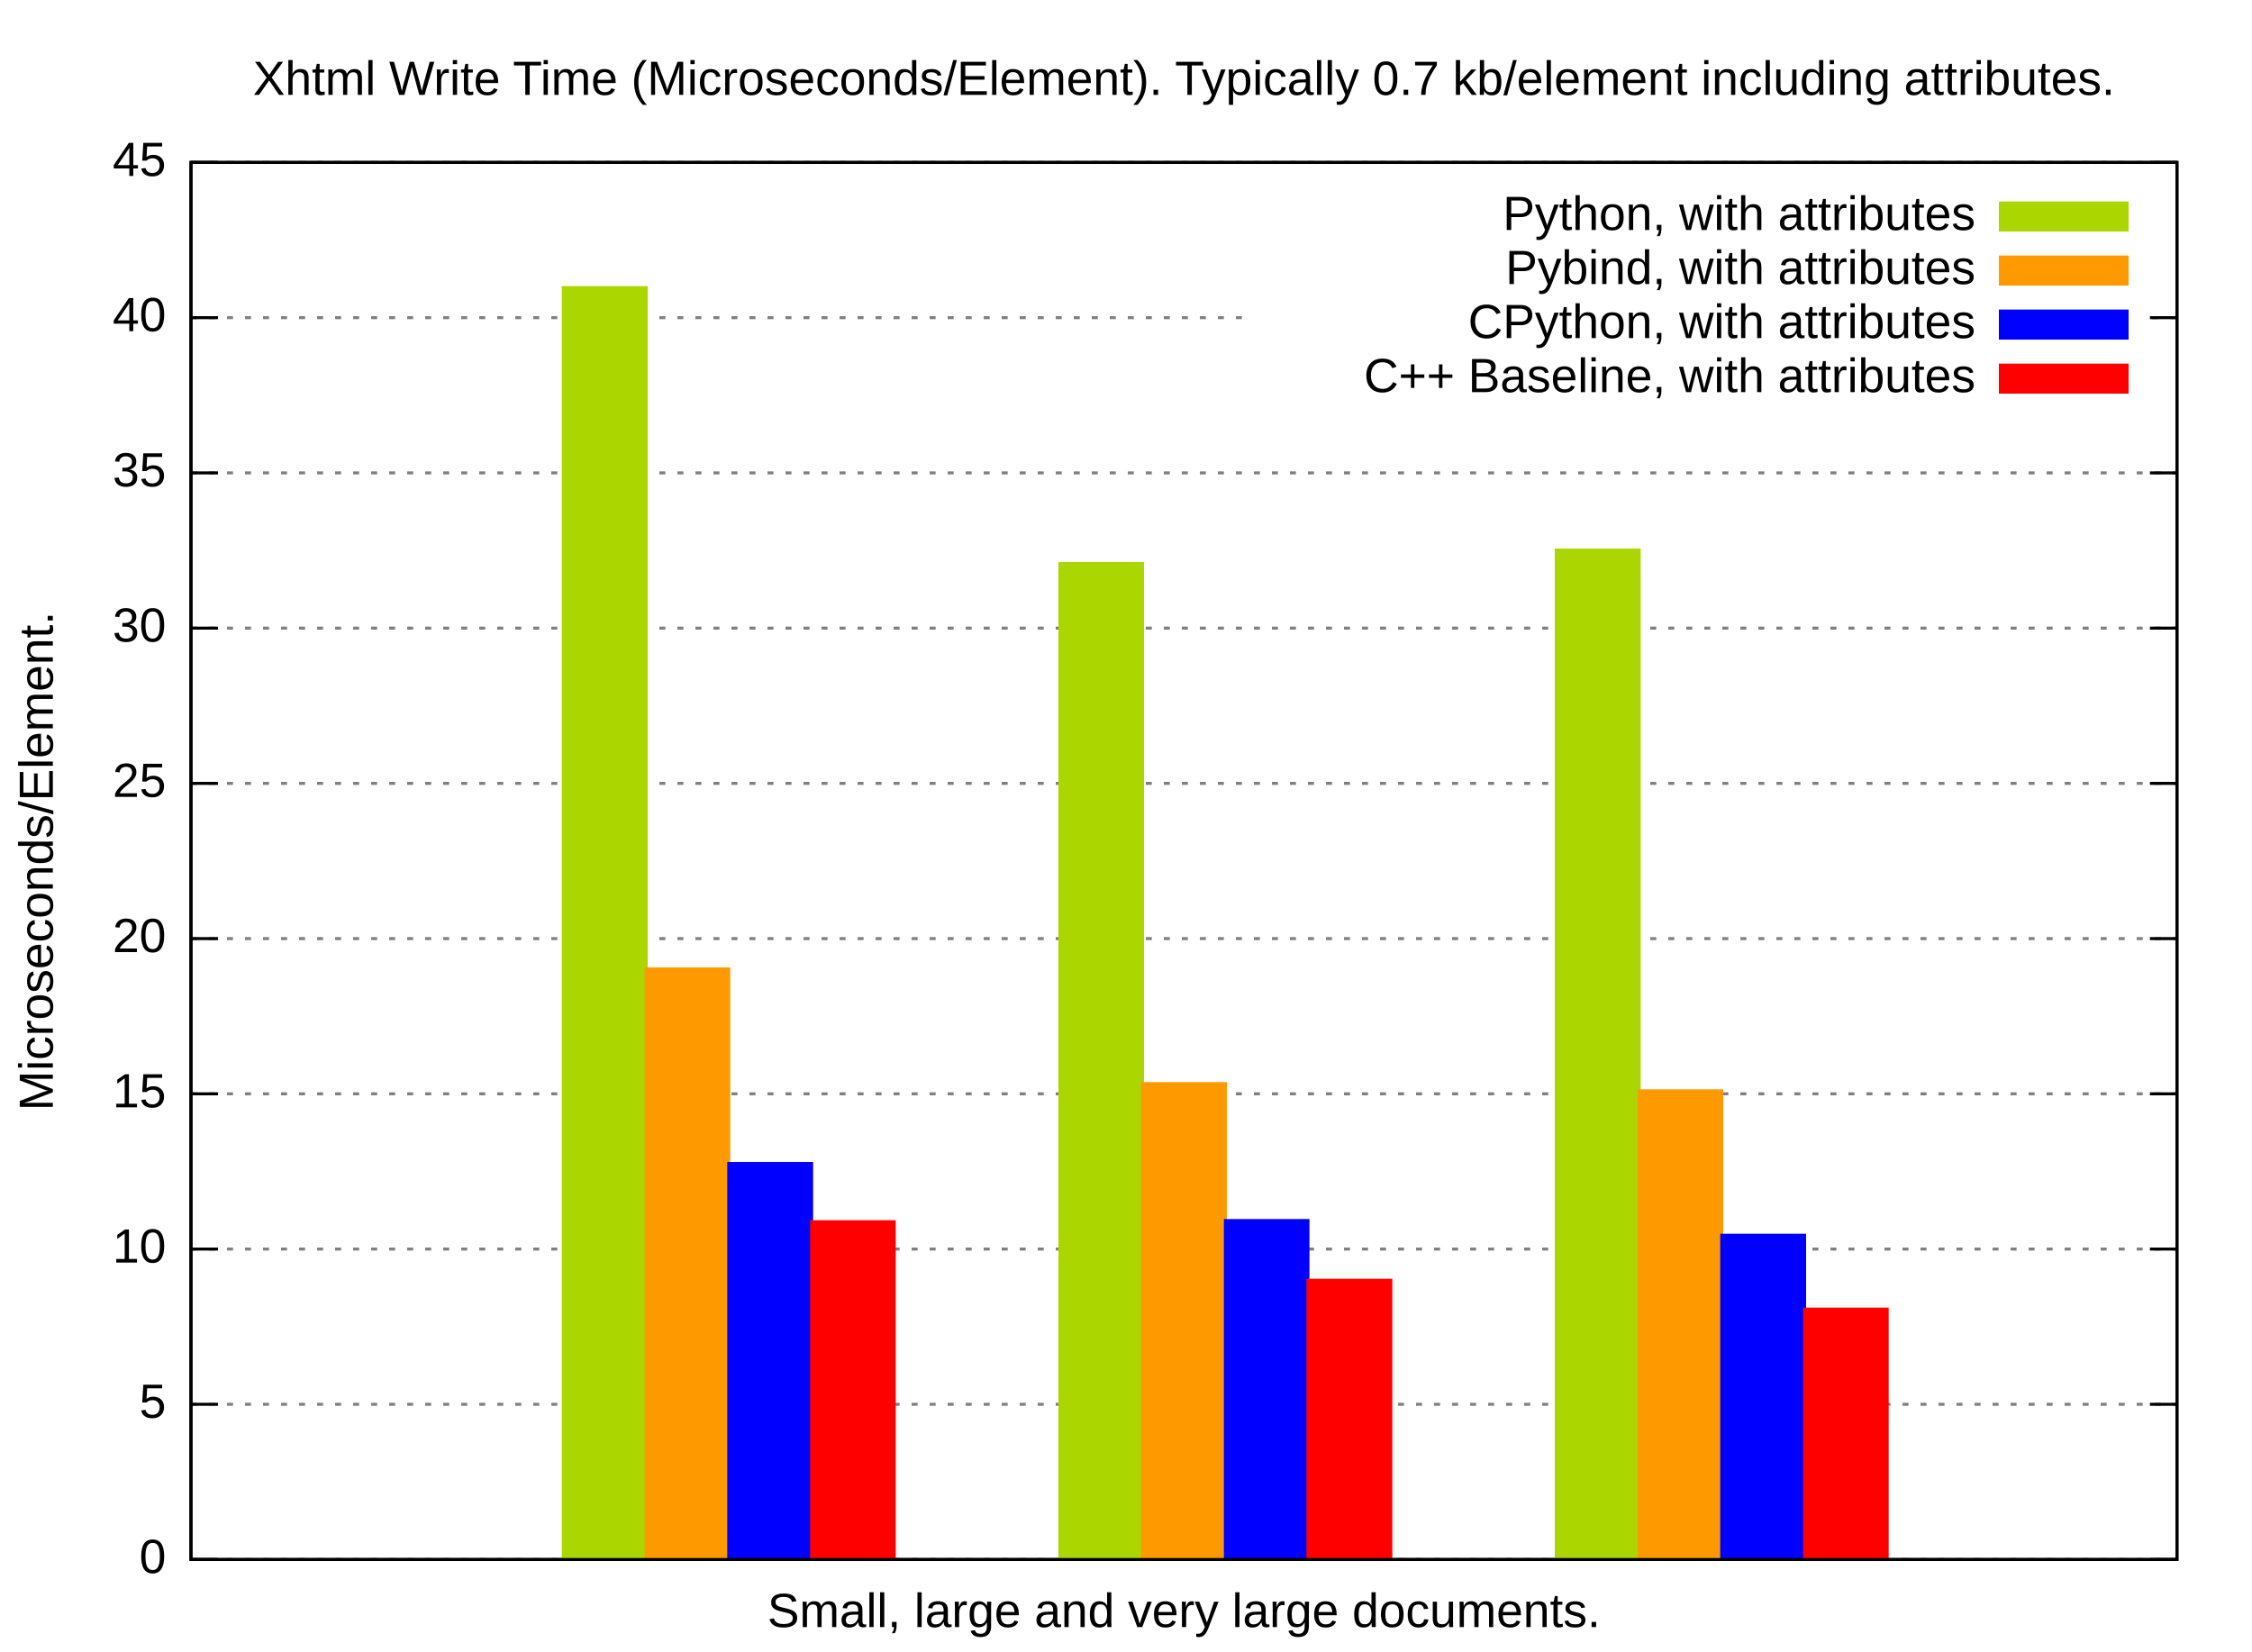
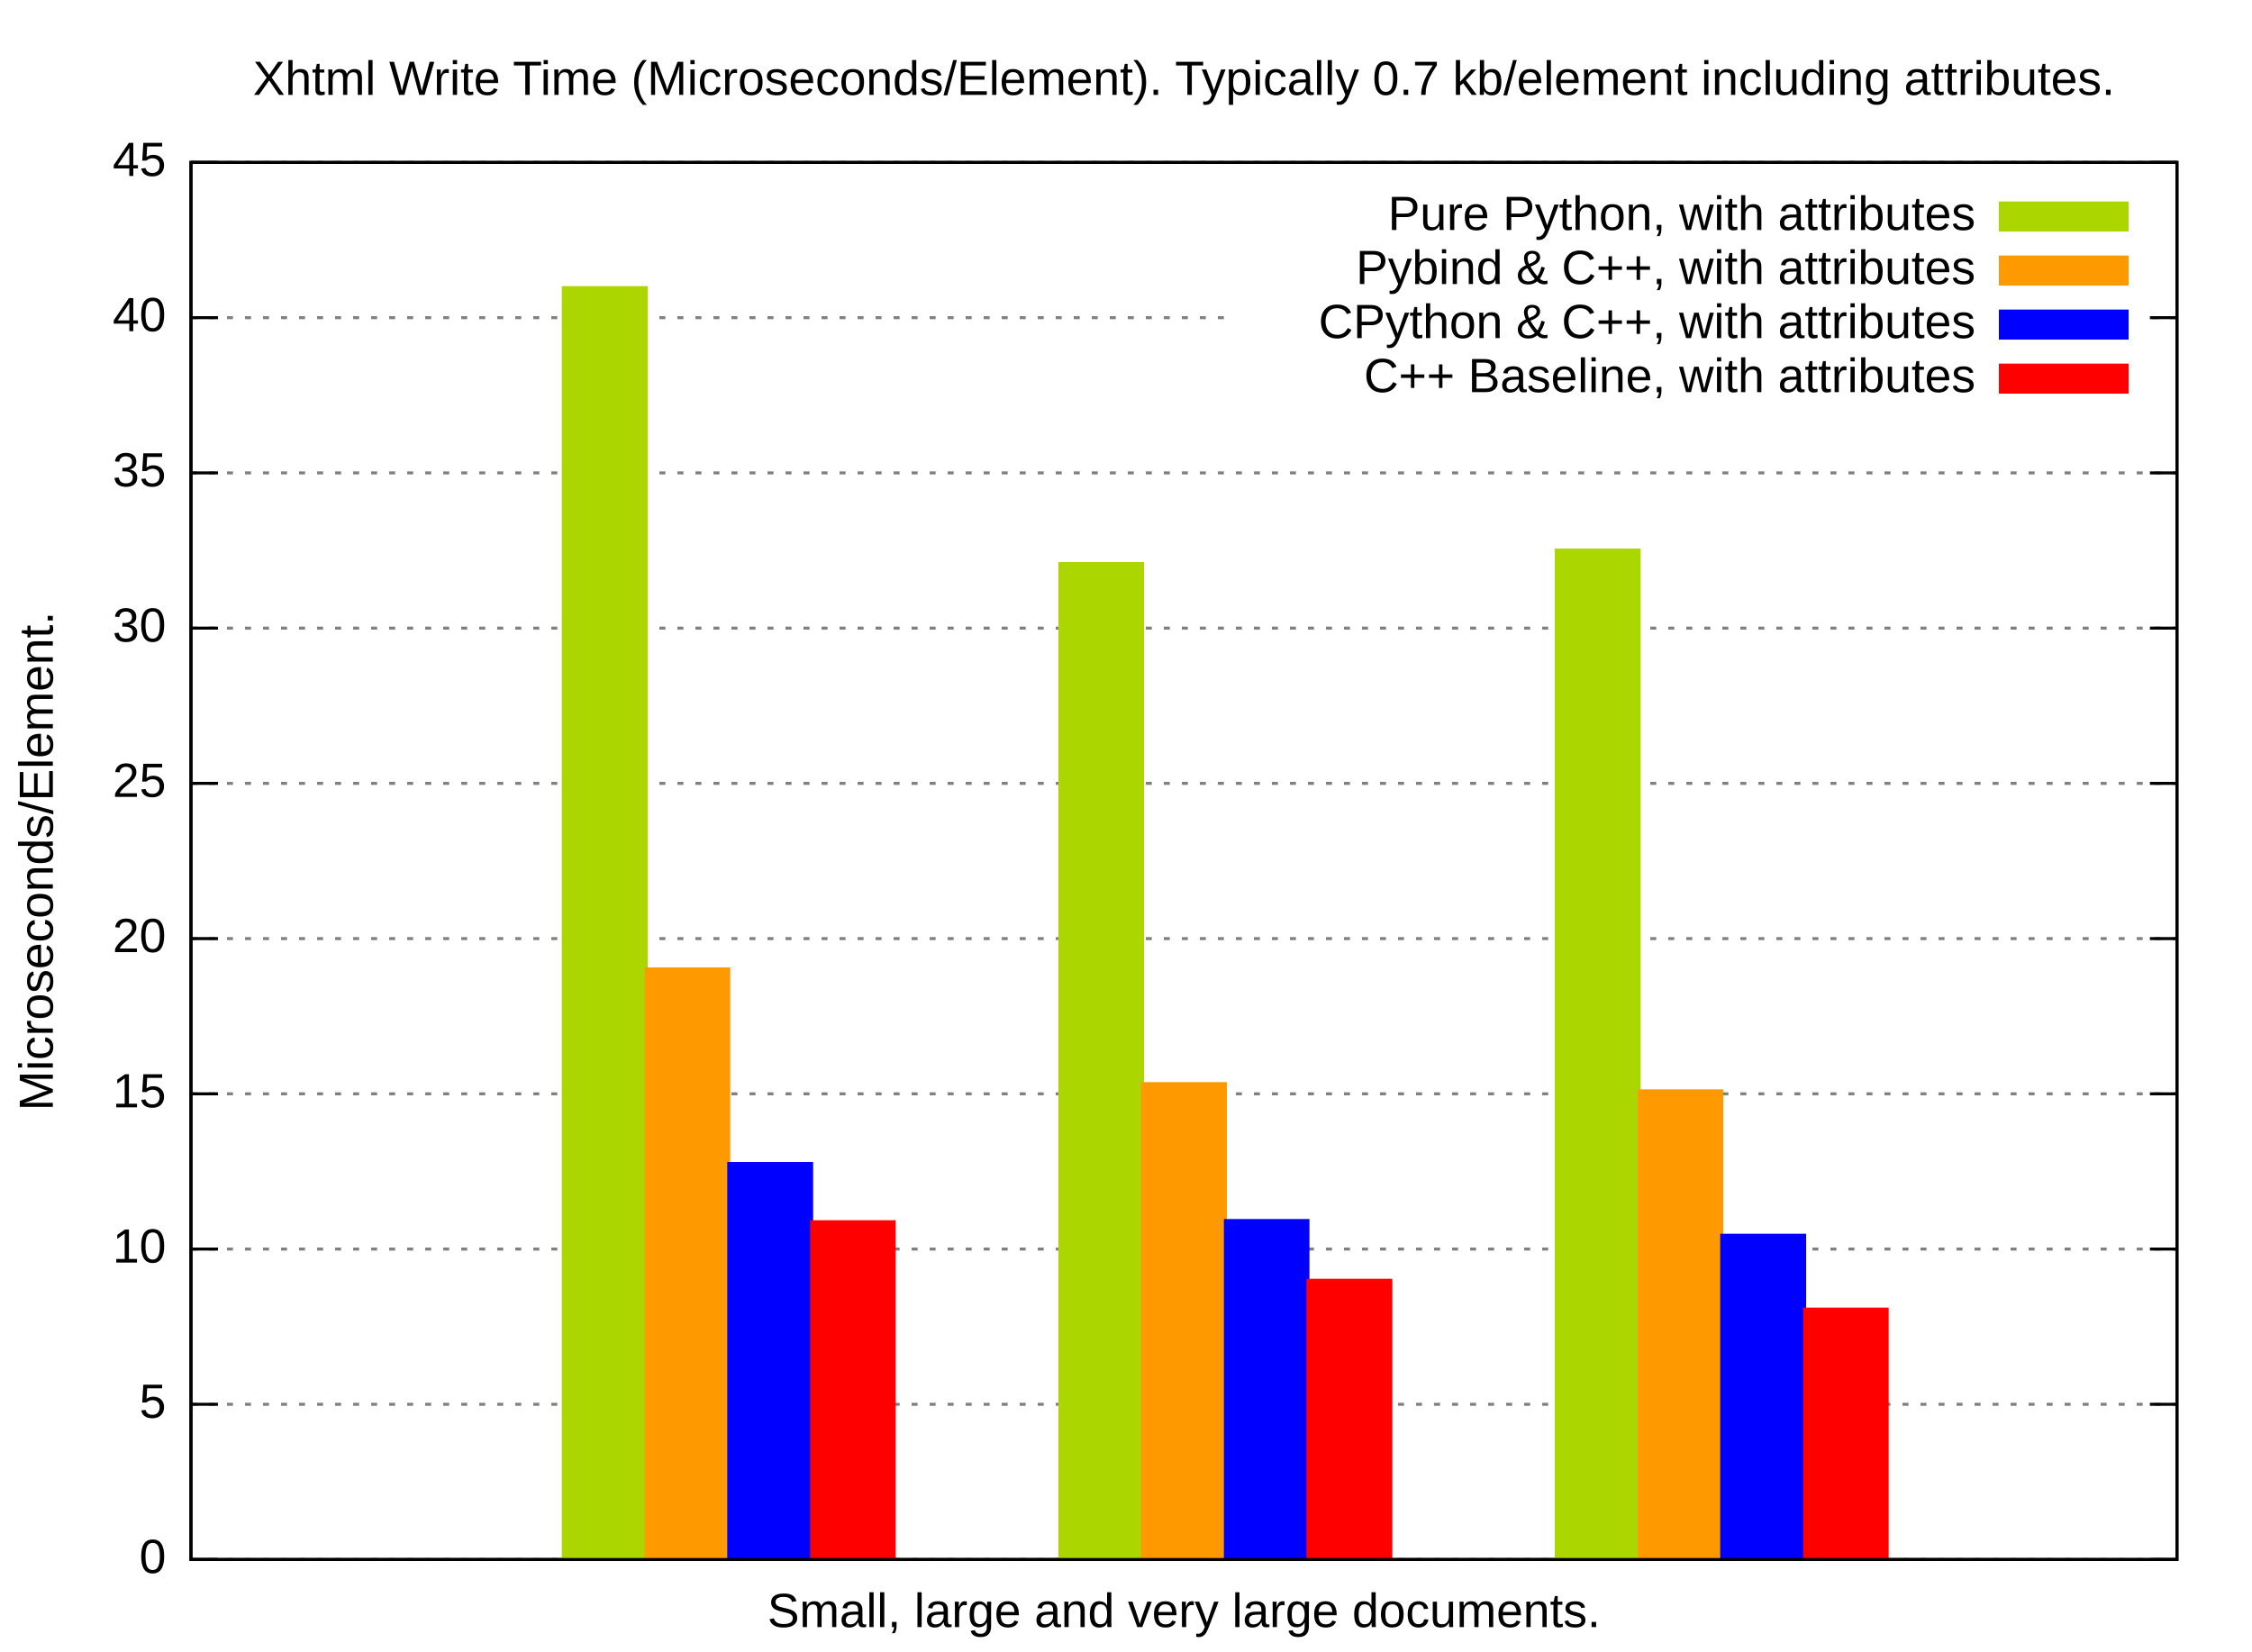
<svg xmlns="http://www.w3.org/2000/svg" xmlns:xlink="http://www.w3.org/1999/xlink" width="750" height="550" viewBox="0 0 750 550">
  <g id="gnuplot_canvas">
    <rect x="0" y="0" width="750" height="550" fill="none" />
    <defs>
      <circle id="gpDot" r="0.5" stroke-width="0.5" />
      <path id="gpPt0" stroke-width="0.222" stroke="currentColor" d="M-1,0 h2 M0,-1 v2" />
      <path id="gpPt1" stroke-width="0.222" stroke="currentColor" d="M-1,-1 L1,1 M1,-1 L-1,1" />
      <path id="gpPt2" stroke-width="0.222" stroke="currentColor" d="M-1,0 L1,0 M0,-1 L0,1 M-1,-1 L1,1 M-1,1 L1,-1" />
      <rect id="gpPt3" stroke-width="0.222" stroke="currentColor" x="-1" y="-1" width="2" height="2" />
      <rect id="gpPt4" stroke-width="0.222" stroke="currentColor" fill="currentColor" x="-1" y="-1" width="2" height="2" />
      <circle id="gpPt5" stroke-width="0.222" stroke="currentColor" cx="0" cy="0" r="1" />
      <use xlink:href="#gpPt5" id="gpPt6" fill="currentColor" stroke="none" />
      <path id="gpPt7" stroke-width="0.222" stroke="currentColor" d="M0,-1.33 L-1.33,0.67 L1.33,0.67 z" />
      <use xlink:href="#gpPt7" id="gpPt8" fill="currentColor" stroke="none" />
      <use xlink:href="#gpPt7" id="gpPt9" stroke="currentColor" transform="rotate(180)" />
      <use xlink:href="#gpPt9" id="gpPt10" fill="currentColor" stroke="none" />
      <use xlink:href="#gpPt3" id="gpPt11" stroke="currentColor" transform="rotate(45)" />
      <use xlink:href="#gpPt11" id="gpPt12" fill="currentColor" stroke="none" />
    </defs>
    <g style="fill:none; color:white; stroke:currentColor; stroke-width:1.00; stroke-linecap:butt; stroke-linejoin:miter">
</g>
    <g style="fill:none; color:black; stroke:currentColor; stroke-width:1.00; stroke-linecap:butt; stroke-linejoin:miter">
</g>
    <g style="fill:none; color:gray; stroke:currentColor; stroke-width:1.00; stroke-linecap:butt; stroke-linejoin:miter">
      <path stroke="gray" stroke-dasharray=" 2,4" class="gridline" d="M63.6,519.4 L725.0,519.4  h0.01" />
    </g>
    <g style="fill:none; color:black; stroke:currentColor; stroke-width:1.00; stroke-linecap:butt; stroke-linejoin:miter">
      <path stroke="black" d="M63.6,519.4 L72.6,519.4 M725.0,519.4 L716.0,519.4  h0.01" />
      <g transform="translate(55.3,523.9)" style="stroke:none; fill:black; font-family:Arial; font-size:12.00pt; text-anchor:end">
        <text> 0</text>
      </g>
    </g>
    <g style="fill:none; color:gray; stroke:currentColor; stroke-width:1.00; stroke-linecap:butt; stroke-linejoin:miter">
      <path stroke="gray" stroke-dasharray=" 2,4" class="gridline" d="M63.6,467.7 L725.0,467.7  h0.01" />
    </g>
    <g style="fill:none; color:black; stroke:currentColor; stroke-width:1.00; stroke-linecap:butt; stroke-linejoin:miter">
      <path stroke="black" d="M63.6,467.7 L72.6,467.7 M725.0,467.7 L716.0,467.7  h0.01" />
      <g transform="translate(55.3,472.2)" style="stroke:none; fill:black; font-family:Arial; font-size:12.00pt; text-anchor:end">
        <text> 5</text>
      </g>
    </g>
    <g style="fill:none; color:gray; stroke:currentColor; stroke-width:1.00; stroke-linecap:butt; stroke-linejoin:miter">
      <path stroke="gray" stroke-dasharray=" 2,4" class="gridline" d="M63.6,416.0 L725.0,416.0  h0.01" />
    </g>
    <g style="fill:none; color:black; stroke:currentColor; stroke-width:1.00; stroke-linecap:butt; stroke-linejoin:miter">
      <path stroke="black" d="M63.6,416.0 L72.6,416.0 M725.0,416.0 L716.0,416.0  h0.01" />
      <g transform="translate(55.3,420.5)" style="stroke:none; fill:black; font-family:Arial; font-size:12.00pt; text-anchor:end">
        <text> 10</text>
      </g>
    </g>
    <g style="fill:none; color:gray; stroke:currentColor; stroke-width:1.00; stroke-linecap:butt; stroke-linejoin:miter">
      <path stroke="gray" stroke-dasharray=" 2,4" class="gridline" d="M63.6,364.3 L725.0,364.3  h0.01" />
    </g>
    <g style="fill:none; color:black; stroke:currentColor; stroke-width:1.00; stroke-linecap:butt; stroke-linejoin:miter">
      <path stroke="black" d="M63.6,364.3 L72.6,364.3 M725.0,364.3 L716.0,364.3  h0.01" />
      <g transform="translate(55.3,368.8)" style="stroke:none; fill:black; font-family:Arial; font-size:12.00pt; text-anchor:end">
        <text> 15</text>
      </g>
    </g>
    <g style="fill:none; color:gray; stroke:currentColor; stroke-width:1.00; stroke-linecap:butt; stroke-linejoin:miter">
      <path stroke="gray" stroke-dasharray=" 2,4" class="gridline" d="M63.6,312.6 L725.0,312.6  h0.01" />
    </g>
    <g style="fill:none; color:black; stroke:currentColor; stroke-width:1.00; stroke-linecap:butt; stroke-linejoin:miter">
      <path stroke="black" d="M63.6,312.6 L72.6,312.6 M725.0,312.6 L716.0,312.6  h0.01" />
      <g transform="translate(55.3,317.1)" style="stroke:none; fill:black; font-family:Arial; font-size:12.00pt; text-anchor:end">
        <text> 20</text>
      </g>
    </g>
    <g style="fill:none; color:gray; stroke:currentColor; stroke-width:1.00; stroke-linecap:butt; stroke-linejoin:miter">
      <path stroke="gray" stroke-dasharray=" 2,4" class="gridline" d="M63.6,260.9 L725.0,260.9  h0.01" />
    </g>
    <g style="fill:none; color:black; stroke:currentColor; stroke-width:1.00; stroke-linecap:butt; stroke-linejoin:miter">
      <path stroke="black" d="M63.6,260.9 L72.6,260.9 M725.0,260.9 L716.0,260.9  h0.01" />
      <g transform="translate(55.3,265.4)" style="stroke:none; fill:black; font-family:Arial; font-size:12.00pt; text-anchor:end">
        <text> 25</text>
      </g>
    </g>
    <g style="fill:none; color:gray; stroke:currentColor; stroke-width:1.00; stroke-linecap:butt; stroke-linejoin:miter">
      <path stroke="gray" stroke-dasharray=" 2,4" class="gridline" d="M63.6,209.2 L725.0,209.2  h0.01" />
    </g>
    <g style="fill:none; color:black; stroke:currentColor; stroke-width:1.00; stroke-linecap:butt; stroke-linejoin:miter">
      <path stroke="black" d="M63.6,209.2 L72.6,209.2 M725.0,209.2 L716.0,209.2  h0.01" />
      <g transform="translate(55.3,213.7)" style="stroke:none; fill:black; font-family:Arial; font-size:12.00pt; text-anchor:end">
        <text> 30</text>
      </g>
    </g>
    <g style="fill:none; color:gray; stroke:currentColor; stroke-width:1.00; stroke-linecap:butt; stroke-linejoin:miter">
      <path stroke="gray" stroke-dasharray=" 2,4" class="gridline" d="M63.6,157.5 L725.0,157.5  h0.01" />
    </g>
    <g style="fill:none; color:black; stroke:currentColor; stroke-width:1.00; stroke-linecap:butt; stroke-linejoin:miter">
      <path stroke="black" d="M63.6,157.5 L72.6,157.5 M725.0,157.5 L716.0,157.5  h0.01" />
      <g transform="translate(55.3,162.0)" style="stroke:none; fill:black; font-family:Arial; font-size:12.00pt; text-anchor:end">
        <text> 35</text>
      </g>
    </g>
    <g style="fill:none; color:gray; stroke:currentColor; stroke-width:1.00; stroke-linecap:butt; stroke-linejoin:miter">
-       <path stroke="gray" stroke-dasharray=" 2,4" class="gridline" d="M63.6,105.8 L417.2,105.8 M716.7,105.8 L725.0,105.8  h0.01" />
+       <path stroke="gray" stroke-dasharray=" 2,4" class="gridline" d="M63.6,105.8 L408.9,105.8 M716.7,105.8 L725.0,105.8  h0.01" />
    </g>
    <g style="fill:none; color:black; stroke:currentColor; stroke-width:1.00; stroke-linecap:butt; stroke-linejoin:miter">
      <path stroke="black" d="M63.6,105.8 L72.6,105.8 M725.0,105.8 L716.0,105.8  h0.01" />
      <g transform="translate(55.3,110.3)" style="stroke:none; fill:black; font-family:Arial; font-size:12.00pt; text-anchor:end">
        <text> 40</text>
      </g>
    </g>
    <g style="fill:none; color:gray; stroke:currentColor; stroke-width:1.00; stroke-linecap:butt; stroke-linejoin:miter">
      <path stroke="gray" stroke-dasharray=" 2,4" class="gridline" d="M63.6,54.1 L725.0,54.1  h0.01" />
    </g>
    <g style="fill:none; color:black; stroke:currentColor; stroke-width:1.00; stroke-linecap:butt; stroke-linejoin:miter">
      <path stroke="black" d="M63.6,54.1 L72.6,54.1 M725.0,54.1 L716.0,54.1  h0.01" />
      <g transform="translate(55.3,58.6)" style="stroke:none; fill:black; font-family:Arial; font-size:12.00pt; text-anchor:end">
        <text> 45</text>
      </g>
      <path stroke="black" d="M63.6,54.1 L63.6,519.4 L725.0,519.4 L725.0,54.1 L63.6,54.1 Z  h0.01" />
      <g transform="translate(17.6,286.8) rotate(270)" style="stroke:none; fill:black; font-family:Arial; font-size:12.00pt; text-anchor:middle">
        <text>Microseconds/Element.</text>
      </g>
      <g transform="translate(394.3,541.9)" style="stroke:none; fill:black; font-family:Arial; font-size:12.00pt; text-anchor:middle">
        <text>Small, large and very large documents.</text>
      </g>
      <g transform="translate(394.3,31.6)" style="stroke:none; fill:black; font-family:Arial; font-size:12.00pt; text-anchor:middle">
        <text>Xhtml Write Time (Microseconds/Element). Typically 0.7 kb/element including attributes.</text>
      </g>
    </g>
    <g id="gnuplot_plot_1">
      <g style="fill:none; color:#ABD600; stroke:currentColor; stroke-width:1.00; stroke-linecap:butt; stroke-linejoin:miter">
        <g transform="translate(657.9,76.6)" style="stroke:none; fill:black; font-family:Arial; font-size:12.00pt; text-anchor:end">
-           <text>Python, with attributes</text>
+           <text>Pure Python, with attributes</text>
        </g>
        <defs>
          <pattern id="gpPat1" patternUnits="userSpaceOnUse" x="0" y="0" width="8" height="8">
            <path style="stroke:none; fill:currentColor" d="M0,0 L0,8 L8,8 L8,0 L0,0" />
          </pattern>
        </defs>
        <g style="stroke:none; shape-rendering:crispEdges">
          <polygon fill="url(#gpPat1)" points="666.2,76.6 708.4,76.6 708.4,67.6 666.2,67.6 " />
        </g>
        <path d="M666.2,76.6 L708.4,76.6 L708.4,67.6 L666.2,67.6 L666.2,76.6 Z  h0.01" />
        <g style="stroke:none; shape-rendering:crispEdges">
          <polygon fill="url(#gpPat1)" points="187.6,519.4 215.3,519.4 215.3,95.7 187.6,95.7 " />
        </g>
        <path d="M187.6,519.4 L187.6,95.8 L215.2,95.8 L215.2,519.4 L187.6,519.4 Z  h0.01" />
        <g style="stroke:none; shape-rendering:crispEdges">
          <polygon fill="url(#gpPat1)" points="353.0,519.4 380.6,519.4 380.6,187.6 353.0,187.6 " />
        </g>
        <path d="M353.0,519.4 L353.0,187.7 L380.5,187.7 L380.5,519.4 L353.0,519.4 Z  h0.01" />
        <g style="stroke:none; shape-rendering:crispEdges">
          <polygon fill="url(#gpPat1)" points="518.3,519.4 546.0,519.4 546.0,183.1 518.3,183.1 " />
        </g>
        <path d="M518.3,519.4 L518.3,183.2 L545.9,183.2 L545.9,519.4 L518.3,519.4 Z  h0.01" />
      </g>
    </g>
    <g id="gnuplot_plot_2">
      <g style="fill:none; color:#FF9900; stroke:currentColor; stroke-width:1.00; stroke-linecap:butt; stroke-linejoin:miter">
        <g transform="translate(657.9,94.6)" style="stroke:none; fill:black; font-family:Arial; font-size:12.00pt; text-anchor:end">
-           <text>Pybind, with attributes</text>
+           <text>Pybind &amp; C++, with attributes</text>
        </g>
        <defs>
          <pattern id="gpPat2" patternUnits="userSpaceOnUse" x="0" y="0" width="8" height="8">
            <path style="stroke:none; fill:currentColor" d="M0,0 L0,8 L8,8 L8,0 L0,0" />
          </pattern>
        </defs>
        <g style="stroke:none; shape-rendering:crispEdges">
          <polygon fill="url(#gpPat2)" points="666.2,94.6 708.4,94.6 708.4,85.6 666.2,85.6 " />
        </g>
        <path d="M666.2,94.6 L708.4,94.6 L708.4,85.6 L666.2,85.6 L666.2,94.6 Z  h0.01" />
        <g style="stroke:none; shape-rendering:crispEdges">
          <polygon fill="url(#gpPat2)" points="215.2,519.4 242.8,519.4 242.8,322.6 215.2,322.6 " />
        </g>
        <path d="M215.2,519.4 L215.2,322.7 L242.7,322.7 L242.7,519.4 L215.2,519.4 Z  h0.01" />
        <g style="stroke:none; shape-rendering:crispEdges">
          <polygon fill="url(#gpPat2)" points="380.5,519.4 408.2,519.4 408.2,360.8 380.5,360.8 " />
        </g>
        <path d="M380.5,519.4 L380.5,360.9 L408.1,360.9 L408.1,519.4 L380.5,519.4 Z  h0.01" />
        <g style="stroke:none; shape-rendering:crispEdges">
          <polygon fill="url(#gpPat2)" points="545.9,519.4 573.5,519.4 573.5,363.2 545.9,363.2 " />
        </g>
        <path d="M545.9,519.4 L545.9,363.3 L573.4,363.3 L573.4,519.4 L545.9,519.4 Z  h0.01" />
      </g>
    </g>
    <g id="gnuplot_plot_3">
      <g style="fill:none; color:blue; stroke:currentColor; stroke-width:1.00; stroke-linecap:butt; stroke-linejoin:miter">
        <g transform="translate(657.9,112.6)" style="stroke:none; fill:black; font-family:Arial; font-size:12.00pt; text-anchor:end">
-           <text>CPython, with attributes</text>
+           <text>CPython &amp; C++, with attributes</text>
        </g>
        <defs>
          <pattern id="gpPat3" patternUnits="userSpaceOnUse" x="0" y="0" width="8" height="8">
            <path style="stroke:none; fill:currentColor" d="M0,0 L0,8 L8,8 L8,0 L0,0" />
          </pattern>
        </defs>
        <g style="stroke:none; shape-rendering:crispEdges">
          <polygon fill="url(#gpPat3)" points="666.2,112.6 708.4,112.6 708.4,103.6 666.2,103.6 " />
        </g>
        <path d="M666.2,112.6 L708.4,112.6 L708.4,103.6 L666.2,103.6 L666.2,112.6 Z  h0.01" />
        <g style="stroke:none; shape-rendering:crispEdges">
          <polygon fill="url(#gpPat3)" points="242.7,519.4 270.4,519.4 270.4,387.4 242.7,387.4 " />
        </g>
        <path d="M242.7,519.4 L242.7,387.5 L270.3,387.5 L270.3,519.4 L242.7,519.4 Z  h0.01" />
        <g style="stroke:none; shape-rendering:crispEdges">
          <polygon fill="url(#gpPat3)" points="408.1,519.4 435.7,519.4 435.7,406.4 408.1,406.4 " />
        </g>
        <path d="M408.1,519.4 L408.1,406.5 L435.6,406.5 L435.6,519.4 L408.1,519.4 Z  h0.01" />
        <g style="stroke:none; shape-rendering:crispEdges">
          <polygon fill="url(#gpPat3)" points="573.4,519.4 601.1,519.4 601.1,411.3 573.4,411.3 " />
        </g>
        <path d="M573.4,519.4 L573.4,411.4 L601.0,411.4 L601.0,519.4 L573.4,519.4 Z  h0.01" />
      </g>
    </g>
    <g id="gnuplot_plot_4">
      <g style="fill:none; color:red; stroke:currentColor; stroke-width:1.00; stroke-linecap:butt; stroke-linejoin:miter">
        <g transform="translate(657.9,130.6)" style="stroke:none; fill:black; font-family:Arial; font-size:12.00pt; text-anchor:end">
          <text>C++ Baseline, with attributes</text>
        </g>
        <defs>
          <pattern id="gpPat4" patternUnits="userSpaceOnUse" x="0" y="0" width="8" height="8">
            <path style="stroke:none; fill:currentColor" d="M0,0 L0,8 L8,8 L8,0 L0,0" />
          </pattern>
        </defs>
        <g style="stroke:none; shape-rendering:crispEdges">
          <polygon fill="url(#gpPat4)" points="666.2,130.6 708.4,130.6 708.4,121.6 666.2,121.6 " />
        </g>
        <path d="M666.2,130.6 L708.4,130.6 L708.4,121.6 L666.2,121.6 L666.2,130.6 Z  h0.01" />
        <g style="stroke:none; shape-rendering:crispEdges">
          <polygon fill="url(#gpPat4)" points="270.3,519.4 297.9,519.4 297.9,406.8 270.3,406.8 " />
        </g>
        <path d="M270.3,519.4 L270.3,406.9 L297.8,406.9 L297.8,519.4 L270.3,519.4 Z  h0.01" />
        <g style="stroke:none; shape-rendering:crispEdges">
          <polygon fill="url(#gpPat4)" points="435.6,519.4 463.3,519.4 463.3,426.3 435.6,426.3 " />
        </g>
        <path d="M435.6,519.4 L435.6,426.4 L463.2,426.4 L463.2,519.4 L435.6,519.4 Z  h0.01" />
        <g style="stroke:none; shape-rendering:crispEdges">
          <polygon fill="url(#gpPat4)" points="601.0,519.4 628.6,519.4 628.6,435.9 601.0,435.9 " />
        </g>
        <path d="M601.0,519.4 L601.0,436.0 L628.5,436.0 L628.5,519.4 L601.0,519.4 Z  h0.01" />
      </g>
    </g>
    <g style="fill:none; color:black; stroke:currentColor; stroke-width:1.00; stroke-linecap:butt; stroke-linejoin:miter">
      <path stroke="black" d="M63.6,54.1 L63.6,519.4 L725.0,519.4 L725.0,54.1 L63.6,54.1 Z  h0.01" />
    </g>
  </g>
</svg>
